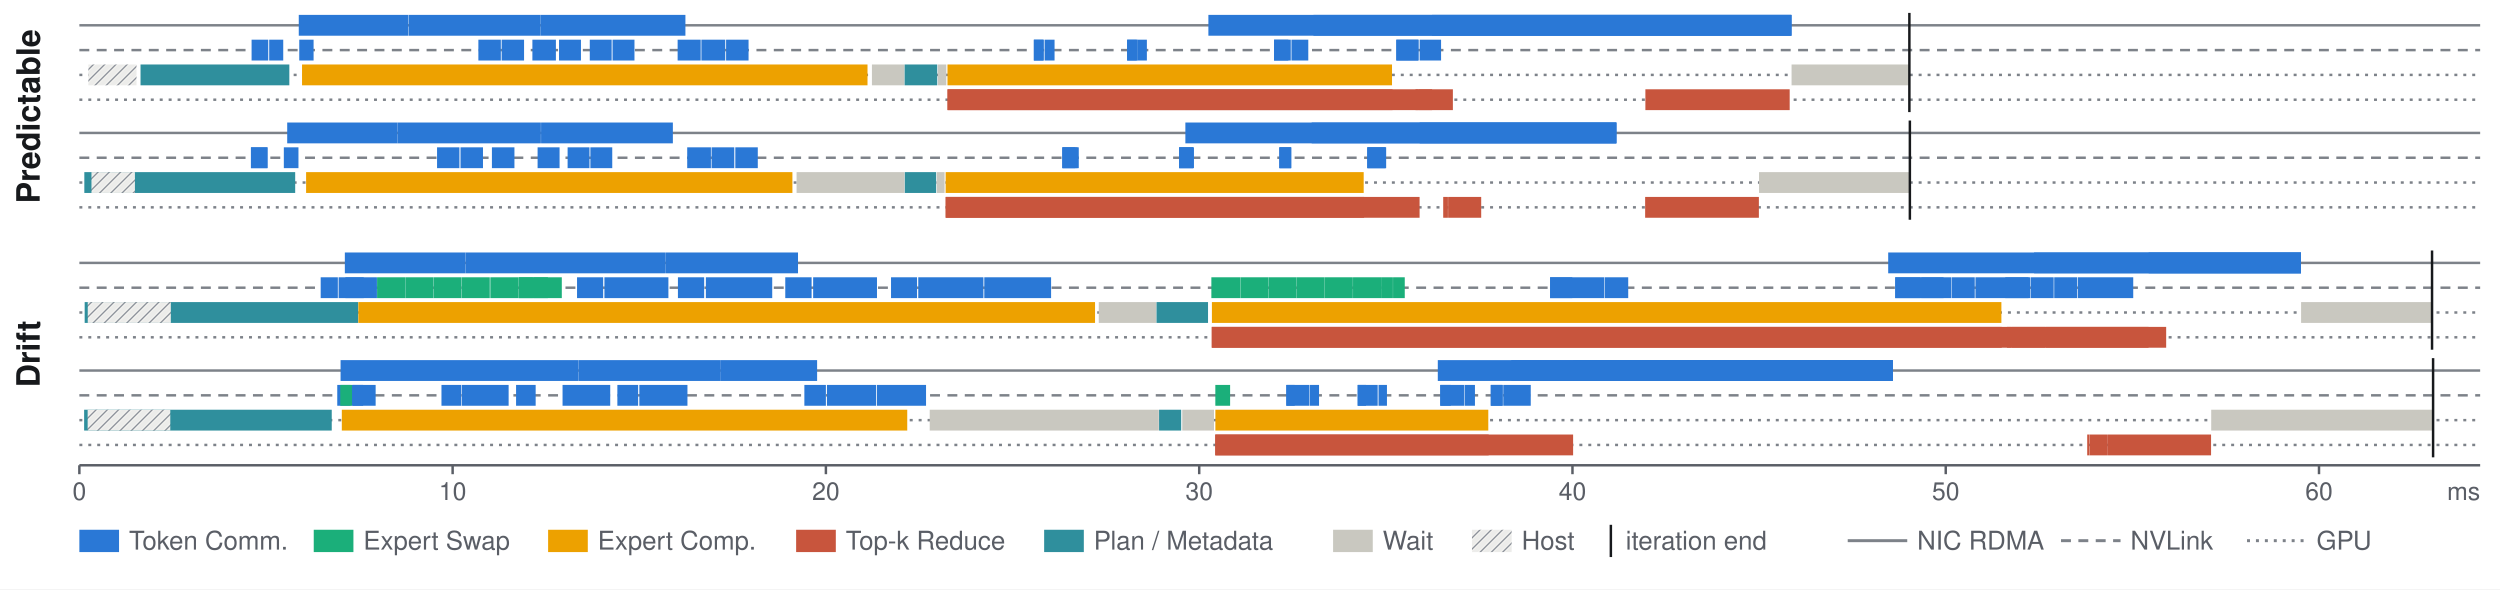
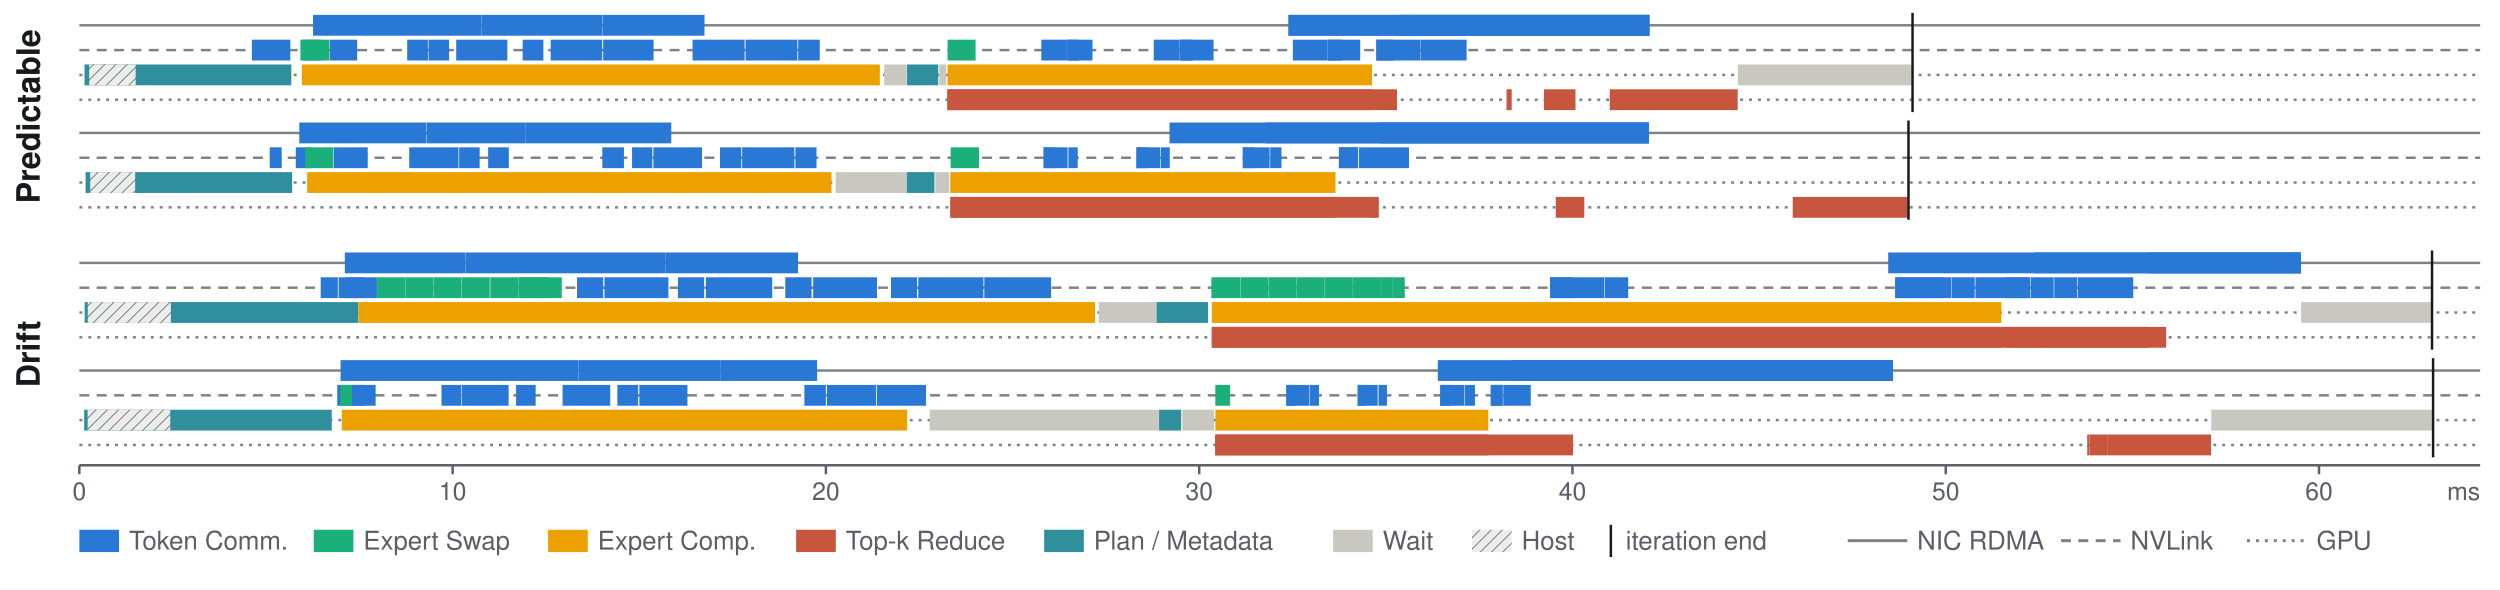
<svg xmlns="http://www.w3.org/2000/svg" width="504.0pt" height="118.8pt" viewBox="0 0 504.0 118.8" font-family="Helvetica, Arial, sans-serif">
  <rect width="504.0" height="118.8" fill="#ffffff" />
  <line x1="16.00" y1="5.10" x2="500.00" y2="5.10" stroke="#7d8289" stroke-width="0.5" />
-   <rect x="60.23" y="3.00" width="22.09" height="4.20" fill="#2a78d6" />
-   <rect x="82.38" y="3.00" width="26.54" height="4.20" fill="#2a78d6" />
-   <rect x="108.93" y="3.00" width="29.25" height="4.20" fill="#2a78d6" />
-   <rect x="243.61" y="3.00" width="117.54" height="4.20" fill="#2a78d6" />
-   <rect x="264.79" y="3.00" width="96.36" height="4.20" fill="#2a78d6" />
-   <rect x="288.70" y="3.00" width="72.45" height="4.20" fill="#2a78d6" />
+   <rect x="63.11" y="3.00" width="33.99" height="4.20" fill="#2a78d6" />
+   <rect x="97.11" y="3.00" width="24.34" height="4.20" fill="#2a78d6" />
+   <rect x="121.48" y="3.00" width="20.55" height="4.20" fill="#2a78d6" />
+   <rect x="259.76" y="3.00" width="72.74" height="4.20" fill="#2a78d6" />
+   <rect x="259.76" y="3.00" width="72.76" height="4.20" fill="#2a78d6" />
+   <rect x="281.66" y="3.00" width="50.86" height="4.20" fill="#2a78d6" />
  <line x1="16.00" y1="10.10" x2="500.00" y2="10.10" stroke="#7d8289" stroke-width="0.5" stroke-dasharray="2,1.5" />
-   <rect x="50.72" y="8.00" width="3.36" height="4.20" fill="#2a78d6" />
-   <rect x="54.27" y="8.00" width="2.83" height="4.20" fill="#2a78d6" />
-   <rect x="60.33" y="8.00" width="2.89" height="4.20" fill="#2a78d6" />
-   <rect x="96.44" y="8.00" width="4.53" height="4.20" fill="#2a78d6" />
-   <rect x="101.13" y="8.00" width="4.52" height="4.20" fill="#2a78d6" />
-   <rect x="107.33" y="8.00" width="4.74" height="4.20" fill="#2a78d6" />
-   <rect x="112.70" y="8.00" width="4.42" height="4.20" fill="#2a78d6" />
-   <rect x="118.90" y="8.00" width="4.41" height="4.20" fill="#2a78d6" />
-   <rect x="123.49" y="8.00" width="4.42" height="4.20" fill="#2a78d6" />
-   <rect x="136.61" y="8.00" width="4.65" height="4.20" fill="#2a78d6" />
-   <rect x="141.40" y="8.00" width="4.81" height="4.20" fill="#2a78d6" />
-   <rect x="146.38" y="8.00" width="4.53" height="4.20" fill="#2a78d6" />
-   <rect x="208.41" y="8.00" width="2.01" height="4.20" fill="#2a78d6" />
-   <rect x="208.44" y="8.00" width="1.92" height="4.20" fill="#2a78d6" />
-   <rect x="210.59" y="8.00" width="2.01" height="4.20" fill="#2a78d6" />
-   <rect x="227.21" y="8.00" width="1.96" height="4.20" fill="#2a78d6" />
-   <rect x="227.26" y="8.00" width="2.10" height="4.20" fill="#2a78d6" />
-   <rect x="229.31" y="8.00" width="1.90" height="4.20" fill="#2a78d6" />
-   <rect x="256.85" y="8.00" width="2.88" height="4.20" fill="#2a78d6" />
-   <rect x="256.85" y="8.00" width="3.37" height="4.20" fill="#2a78d6" />
-   <rect x="260.36" y="8.00" width="3.39" height="4.20" fill="#2a78d6" />
-   <rect x="281.50" y="8.00" width="4.43" height="4.20" fill="#2a78d6" />
-   <rect x="281.50" y="8.00" width="4.49" height="4.20" fill="#2a78d6" />
-   <rect x="286.20" y="8.00" width="4.32" height="4.20" fill="#2a78d6" />
+   <rect x="50.77" y="8.00" width="7.76" height="4.20" fill="#2a78d6" />
+   <rect x="61.10" y="8.00" width="3.59" height="4.20" fill="#2a78d6" />
+   <rect x="66.52" y="8.00" width="5.49" height="4.20" fill="#2a78d6" />
+   <rect x="82.09" y="8.00" width="4.18" height="4.20" fill="#2a78d6" />
+   <rect x="86.39" y="8.00" width="4.14" height="4.20" fill="#2a78d6" />
+   <rect x="91.97" y="8.00" width="10.31" height="4.20" fill="#2a78d6" />
+   <rect x="105.37" y="8.00" width="4.18" height="4.20" fill="#2a78d6" />
+   <rect x="111.02" y="8.00" width="10.39" height="4.20" fill="#2a78d6" />
+   <rect x="121.60" y="8.00" width="10.16" height="4.20" fill="#2a78d6" />
+   <rect x="139.62" y="8.00" width="10.50" height="4.20" fill="#2a78d6" />
+   <rect x="150.31" y="8.00" width="10.44" height="4.20" fill="#2a78d6" />
+   <rect x="160.91" y="8.00" width="4.35" height="4.20" fill="#2a78d6" />
+   <rect x="209.93" y="8.00" width="5.17" height="4.20" fill="#2a78d6" />
+   <rect x="215.13" y="8.00" width="5.12" height="4.20" fill="#2a78d6" />
+   <rect x="215.23" y="8.00" width="2.20" height="4.20" fill="#2a78d6" />
+   <rect x="232.59" y="8.00" width="5.24" height="4.20" fill="#2a78d6" />
+   <rect x="237.85" y="8.00" width="6.80" height="4.20" fill="#2a78d6" />
+   <rect x="237.94" y="8.00" width="2.53" height="4.20" fill="#2a78d6" />
+   <rect x="260.64" y="8.00" width="6.93" height="4.20" fill="#2a78d6" />
+   <rect x="267.59" y="8.00" width="6.63" height="4.20" fill="#2a78d6" />
+   <rect x="267.68" y="8.00" width="2.81" height="4.20" fill="#2a78d6" />
+   <rect x="277.46" y="8.00" width="3.52" height="4.20" fill="#2a78d6" />
+   <rect x="277.49" y="8.00" width="8.89" height="4.20" fill="#2a78d6" />
+   <rect x="286.43" y="8.00" width="9.24" height="4.20" fill="#2a78d6" />
  <line x1="16.00" y1="15.10" x2="500.00" y2="15.10" stroke="#7d8289" stroke-width="0.5" stroke-dasharray="0.6,1.2" />
-   <rect x="28.33" y="13.00" width="30.00" height="4.20" fill="#2f8f9d" />
-   <rect x="60.89" y="13.00" width="114.00" height="4.20" fill="#eda100" />
-   <rect x="175.78" y="13.00" width="6.55" height="4.20" fill="#c9c8c0" />
-   <rect x="182.37" y="13.00" width="6.58" height="4.20" fill="#2f8f9d" />
-   <rect x="189.08" y="13.00" width="1.70" height="4.20" fill="#c9c8c0" />
-   <rect x="191.01" y="13.00" width="89.62" height="4.20" fill="#eda100" />
-   <rect x="361.18" y="13.00" width="23.73" height="4.20" fill="#c9c8c0" />
+   <rect x="17.04" y="13.00" width="41.69" height="4.20" fill="#2f8f9d" />
+   <rect x="60.85" y="13.00" width="116.53" height="4.20" fill="#eda100" />
+   <rect x="178.25" y="13.00" width="4.54" height="4.20" fill="#c9c8c0" />
+   <rect x="182.86" y="13.00" width="6.29" height="4.20" fill="#2f8f9d" />
+   <rect x="189.34" y="13.00" width="1.41" height="4.20" fill="#c9c8c0" />
+   <rect x="191.02" y="13.00" width="85.58" height="4.20" fill="#eda100" />
+   <rect x="350.34" y="13.00" width="35.21" height="4.20" fill="#c9c8c0" />
  <line x1="16.00" y1="20.10" x2="500.00" y2="20.10" stroke="#7d8289" stroke-width="0.5" stroke-dasharray="0.6,1.2" />
-   <rect x="191.01" y="18.00" width="89.72" height="4.20" fill="#c8553d" />
-   <rect x="191.04" y="18.00" width="97.67" height="4.20" fill="#c8553d" />
-   <rect x="285.36" y="18.00" width="0.67" height="4.20" fill="#c8553d" />
-   <rect x="286.07" y="18.00" width="6.83" height="4.20" fill="#c8553d" />
-   <rect x="331.71" y="18.00" width="29.09" height="4.20" fill="#c8553d" />
-   <line x1="384.93" y1="2.60" x2="384.93" y2="22.60" stroke="#17191c" stroke-width="0.5" />
+   <rect x="190.98" y="18.00" width="85.69" height="4.20" fill="#c8553d" />
+   <rect x="191.01" y="18.00" width="90.63" height="4.20" fill="#c8553d" />
+   <rect x="303.72" y="18.00" width="1.04" height="4.20" fill="#c8553d" />
+   <rect x="311.27" y="18.00" width="6.35" height="4.20" fill="#c8553d" />
+   <rect x="324.53" y="18.00" width="25.79" height="4.20" fill="#c8553d" />
+   <line x1="385.57" y1="2.60" x2="385.57" y2="22.60" stroke="#17191c" stroke-width="0.5" />
  <line x1="16.00" y1="26.80" x2="500.00" y2="26.80" stroke="#7d8289" stroke-width="0.5" />
-   <rect x="57.90" y="24.70" width="22.18" height="4.20" fill="#2a78d6" />
-   <rect x="80.10" y="24.70" width="28.94" height="4.20" fill="#2a78d6" />
-   <rect x="109.08" y="24.70" width="26.57" height="4.20" fill="#2a78d6" />
-   <rect x="238.97" y="24.70" width="86.89" height="4.20" fill="#2a78d6" />
-   <rect x="264.43" y="24.70" width="61.43" height="4.20" fill="#2a78d6" />
-   <rect x="286.20" y="24.70" width="39.66" height="4.20" fill="#2a78d6" />
+   <rect x="60.34" y="24.70" width="25.61" height="4.20" fill="#2a78d6" />
+   <rect x="86.01" y="24.70" width="19.85" height="4.20" fill="#2a78d6" />
+   <rect x="105.88" y="24.70" width="29.45" height="4.20" fill="#2a78d6" />
+   <rect x="235.78" y="24.70" width="96.61" height="4.20" fill="#2a78d6" />
+   <rect x="255.04" y="24.70" width="77.36" height="4.20" fill="#2a78d6" />
+   <rect x="277.96" y="24.70" width="54.43" height="4.20" fill="#2a78d6" />
  <line x1="16.00" y1="31.80" x2="500.00" y2="31.80" stroke="#7d8289" stroke-width="0.5" stroke-dasharray="2,1.5" />
-   <rect x="50.58" y="29.70" width="3.31" height="4.20" fill="#2a78d6" />
-   <rect x="50.62" y="29.70" width="3.33" height="4.20" fill="#2a78d6" />
-   <rect x="57.22" y="29.70" width="2.95" height="4.20" fill="#2a78d6" />
-   <rect x="88.11" y="29.70" width="4.51" height="4.20" fill="#2a78d6" />
-   <rect x="92.84" y="29.70" width="4.53" height="4.20" fill="#2a78d6" />
-   <rect x="99.17" y="29.70" width="4.54" height="4.20" fill="#2a78d6" />
-   <rect x="108.38" y="29.70" width="4.43" height="4.20" fill="#2a78d6" />
-   <rect x="114.43" y="29.70" width="4.41" height="4.20" fill="#2a78d6" />
-   <rect x="119.02" y="29.70" width="4.41" height="4.20" fill="#2a78d6" />
-   <rect x="138.54" y="29.70" width="4.78" height="4.20" fill="#2a78d6" />
-   <rect x="143.45" y="29.70" width="4.58" height="4.20" fill="#2a78d6" />
-   <rect x="148.24" y="29.70" width="4.53" height="4.20" fill="#2a78d6" />
-   <rect x="214.18" y="29.70" width="2.59" height="4.20" fill="#2a78d6" />
-   <rect x="214.19" y="29.70" width="3.04" height="4.20" fill="#2a78d6" />
-   <rect x="214.19" y="29.70" width="3.29" height="4.20" fill="#2a78d6" />
-   <rect x="237.73" y="29.70" width="2.78" height="4.20" fill="#2a78d6" />
-   <rect x="237.73" y="29.70" width="2.81" height="4.20" fill="#2a78d6" />
-   <rect x="237.73" y="29.70" width="2.97" height="4.20" fill="#2a78d6" />
-   <rect x="257.94" y="29.70" width="2.31" height="4.20" fill="#2a78d6" />
-   <rect x="257.94" y="29.70" width="2.34" height="4.20" fill="#2a78d6" />
-   <rect x="257.94" y="29.70" width="2.40" height="4.20" fill="#2a78d6" />
-   <rect x="275.66" y="29.70" width="3.65" height="4.20" fill="#2a78d6" />
-   <rect x="275.67" y="29.70" width="3.66" height="4.20" fill="#2a78d6" />
-   <rect x="275.67" y="29.70" width="3.78" height="4.20" fill="#2a78d6" />
+   <rect x="54.38" y="29.70" width="2.41" height="4.20" fill="#2a78d6" />
+   <rect x="59.63" y="29.70" width="3.07" height="4.20" fill="#2a78d6" />
+   <rect x="67.28" y="29.70" width="6.86" height="4.20" fill="#2a78d6" />
+   <rect x="82.50" y="29.70" width="9.93" height="4.20" fill="#2a78d6" />
+   <rect x="92.56" y="29.70" width="4.14" height="4.20" fill="#2a78d6" />
+   <rect x="98.41" y="29.70" width="4.17" height="4.20" fill="#2a78d6" />
+   <rect x="121.43" y="29.70" width="4.36" height="4.20" fill="#2a78d6" />
+   <rect x="127.42" y="29.70" width="4.09" height="4.20" fill="#2a78d6" />
+   <rect x="131.72" y="29.70" width="9.81" height="4.20" fill="#2a78d6" />
+   <rect x="145.15" y="29.70" width="4.29" height="4.20" fill="#2a78d6" />
+   <rect x="149.61" y="29.70" width="10.54" height="4.20" fill="#2a78d6" />
+   <rect x="160.35" y="29.70" width="4.26" height="4.20" fill="#2a78d6" />
+   <rect x="210.40" y="29.70" width="2.22" height="4.20" fill="#2a78d6" />
+   <rect x="210.40" y="29.70" width="4.83" height="4.20" fill="#2a78d6" />
+   <rect x="215.39" y="29.70" width="1.88" height="4.20" fill="#2a78d6" />
+   <rect x="229.11" y="29.70" width="2.14" height="4.20" fill="#2a78d6" />
+   <rect x="229.11" y="29.70" width="4.77" height="4.20" fill="#2a78d6" />
+   <rect x="234.00" y="29.70" width="1.83" height="4.20" fill="#2a78d6" />
+   <rect x="250.55" y="29.70" width="2.24" height="4.20" fill="#2a78d6" />
+   <rect x="250.55" y="29.70" width="5.40" height="4.20" fill="#2a78d6" />
+   <rect x="256.07" y="29.70" width="2.28" height="4.20" fill="#2a78d6" />
+   <rect x="269.92" y="29.70" width="3.82" height="4.20" fill="#2a78d6" />
+   <rect x="269.93" y="29.70" width="3.86" height="4.20" fill="#2a78d6" />
+   <rect x="273.96" y="29.70" width="10.09" height="4.20" fill="#2a78d6" />
  <line x1="16.00" y1="36.80" x2="500.00" y2="36.80" stroke="#7d8289" stroke-width="0.5" stroke-dasharray="0.6,1.2" />
-   <rect x="17.00" y="34.70" width="42.51" height="4.20" fill="#2f8f9d" />
-   <rect x="61.71" y="34.70" width="98.04" height="4.20" fill="#eda100" />
-   <rect x="160.59" y="34.70" width="21.77" height="4.20" fill="#c9c8c0" />
-   <rect x="182.41" y="34.70" width="6.32" height="4.20" fill="#2f8f9d" />
-   <rect x="188.86" y="34.70" width="1.57" height="4.20" fill="#c9c8c0" />
-   <rect x="190.64" y="34.70" width="84.28" height="4.20" fill="#eda100" />
-   <rect x="354.62" y="34.70" width="30.39" height="4.20" fill="#c9c8c0" />
+   <rect x="17.25" y="34.70" width="41.65" height="4.20" fill="#2f8f9d" />
+   <rect x="61.92" y="34.70" width="105.71" height="4.20" fill="#eda100" />
+   <rect x="168.46" y="34.70" width="14.25" height="4.20" fill="#c9c8c0" />
+   <rect x="182.77" y="34.70" width="5.62" height="4.20" fill="#2f8f9d" />
+   <rect x="188.56" y="34.70" width="2.79" height="4.20" fill="#c9c8c0" />
+   <rect x="191.58" y="34.70" width="77.66" height="4.20" fill="#eda100" />
  <line x1="16.00" y1="41.80" x2="500.00" y2="41.80" stroke="#7d8289" stroke-width="0.5" stroke-dasharray="0.6,1.2" />
-   <rect x="190.64" y="39.70" width="84.36" height="4.20" fill="#c8553d" />
-   <rect x="190.66" y="39.70" width="95.53" height="4.20" fill="#c8553d" />
-   <rect x="290.95" y="39.70" width="0.95" height="4.20" fill="#c8553d" />
-   <rect x="291.94" y="39.70" width="6.67" height="4.20" fill="#c8553d" />
-   <rect x="331.66" y="39.70" width="22.93" height="4.20" fill="#c8553d" />
-   <line x1="385.03" y1="24.30" x2="385.03" y2="44.30" stroke="#17191c" stroke-width="0.5" />
+   <rect x="191.58" y="39.70" width="77.73" height="4.20" fill="#c8553d" />
+   <rect x="191.62" y="39.70" width="86.35" height="4.20" fill="#c8553d" />
+   <rect x="276.70" y="39.70" width="0.71" height="4.20" fill="#c8553d" />
+   <rect x="313.64" y="39.70" width="5.76" height="4.20" fill="#c8553d" />
+   <rect x="361.41" y="39.70" width="23.17" height="4.20" fill="#c8553d" />
+   <line x1="384.75" y1="24.30" x2="384.75" y2="44.30" stroke="#17191c" stroke-width="0.5" />
  <line x1="16.00" y1="53.00" x2="500.00" y2="53.00" stroke="#7d8289" stroke-width="0.5" />
  <rect x="69.52" y="50.90" width="24.35" height="4.20" fill="#2a78d6" />
  <rect x="93.89" y="50.90" width="40.18" height="4.20" fill="#2a78d6" />
  <rect x="134.11" y="50.90" width="26.77" height="4.20" fill="#2a78d6" />
  <rect x="380.66" y="50.90" width="83.21" height="4.20" fill="#2a78d6" />
  <rect x="410.07" y="50.90" width="53.80" height="4.20" fill="#2a78d6" />
  <rect x="433.17" y="50.90" width="30.70" height="4.20" fill="#2a78d6" />
  <line x1="16.00" y1="58.00" x2="500.00" y2="58.00" stroke="#7d8289" stroke-width="0.5" stroke-dasharray="2,1.5" />
  <rect x="64.65" y="55.90" width="3.46" height="4.20" fill="#2a78d6" />
  <rect x="68.26" y="55.90" width="7.73" height="4.20" fill="#2a78d6" />
  <rect x="69.63" y="55.90" width="3.70" height="4.20" fill="#2a78d6" />
  <rect x="116.33" y="55.90" width="5.27" height="4.20" fill="#2a78d6" />
  <rect x="121.85" y="55.90" width="12.90" height="4.20" fill="#2a78d6" />
  <rect x="136.67" y="55.90" width="5.29" height="4.20" fill="#2a78d6" />
  <rect x="142.30" y="55.90" width="13.38" height="4.20" fill="#2a78d6" />
  <rect x="158.31" y="55.90" width="5.31" height="4.20" fill="#2a78d6" />
  <rect x="163.93" y="55.90" width="12.87" height="4.20" fill="#2a78d6" />
  <rect x="179.63" y="55.90" width="5.25" height="4.20" fill="#2a78d6" />
  <rect x="185.12" y="55.90" width="13.14" height="4.20" fill="#2a78d6" />
  <rect x="198.43" y="55.90" width="13.47" height="4.20" fill="#2a78d6" />
  <rect x="312.50" y="55.90" width="4.48" height="4.20" fill="#2a78d6" />
  <rect x="312.50" y="55.90" width="10.95" height="4.20" fill="#2a78d6" />
  <rect x="323.56" y="55.90" width="4.69" height="4.20" fill="#2a78d6" />
  <rect x="382.08" y="55.90" width="5.11" height="4.20" fill="#2a78d6" />
  <rect x="382.08" y="55.90" width="11.34" height="4.20" fill="#2a78d6" />
  <rect x="387.32" y="55.90" width="4.50" height="4.20" fill="#2a78d6" />
  <rect x="393.52" y="55.90" width="4.59" height="4.20" fill="#2a78d6" />
  <rect x="398.25" y="55.90" width="11.09" height="4.20" fill="#2a78d6" />
  <rect x="404.26" y="55.90" width="4.70" height="4.20" fill="#2a78d6" />
  <rect x="409.45" y="55.90" width="4.57" height="4.20" fill="#2a78d6" />
  <rect x="414.13" y="55.90" width="4.61" height="4.20" fill="#2a78d6" />
  <rect x="418.87" y="55.90" width="11.19" height="4.20" fill="#2a78d6" />
  <line x1="16.00" y1="63.00" x2="500.00" y2="63.00" stroke="#7d8289" stroke-width="0.5" stroke-dasharray="0.6,1.2" />
  <rect x="17.07" y="60.90" width="55.14" height="4.20" fill="#2f8f9d" />
  <rect x="72.24" y="60.90" width="148.52" height="4.20" fill="#eda100" />
  <rect x="221.51" y="60.90" width="11.59" height="4.20" fill="#c9c8c0" />
  <rect x="233.15" y="60.90" width="10.39" height="4.20" fill="#2f8f9d" />
  <rect x="244.32" y="60.90" width="159.16" height="4.20" fill="#eda100" />
  <rect x="463.90" y="60.90" width="26.38" height="4.20" fill="#c9c8c0" />
  <line x1="16.00" y1="68.00" x2="500.00" y2="68.00" stroke="#7d8289" stroke-width="0.5" stroke-dasharray="0.6,1.2" />
  <rect x="244.29" y="65.90" width="159.26" height="4.20" fill="#c8553d" />
  <rect x="244.30" y="65.90" width="188.85" height="4.20" fill="#c8553d" />
  <rect x="404.60" y="65.90" width="0.87" height="4.20" fill="#c8553d" />
  <rect x="405.51" y="65.90" width="6.81" height="4.20" fill="#c8553d" />
  <rect x="412.38" y="65.90" width="24.32" height="4.20" fill="#c8553d" />
  <line x1="490.30" y1="50.50" x2="490.30" y2="70.50" stroke="#17191c" stroke-width="0.5" />
  <line x1="16.00" y1="74.70" x2="500.00" y2="74.70" stroke="#7d8289" stroke-width="0.5" />
  <rect x="68.66" y="72.60" width="47.88" height="4.20" fill="#2a78d6" />
  <rect x="116.58" y="72.60" width="28.74" height="4.20" fill="#2a78d6" />
  <rect x="145.33" y="72.60" width="19.40" height="4.20" fill="#2a78d6" />
  <rect x="289.86" y="72.60" width="91.73" height="4.20" fill="#2a78d6" />
  <rect x="304.67" y="72.60" width="76.93" height="4.20" fill="#2a78d6" />
  <rect x="317.13" y="72.60" width="64.46" height="4.20" fill="#2a78d6" />
  <line x1="16.00" y1="79.70" x2="500.00" y2="79.70" stroke="#7d8289" stroke-width="0.5" stroke-dasharray="2,1.5" />
  <rect x="67.99" y="77.60" width="2.72" height="4.20" fill="#2a78d6" />
  <rect x="70.90" y="77.60" width="4.83" height="4.20" fill="#2a78d6" />
  <rect x="71.07" y="77.60" width="2.14" height="4.20" fill="#2a78d6" />
  <rect x="89.00" y="77.60" width="4.00" height="4.20" fill="#2a78d6" />
  <rect x="93.12" y="77.60" width="9.42" height="4.20" fill="#2a78d6" />
  <rect x="104.04" y="77.60" width="3.95" height="4.20" fill="#2a78d6" />
  <rect x="113.41" y="77.60" width="9.61" height="4.20" fill="#2a78d6" />
  <rect x="124.46" y="77.60" width="4.19" height="4.20" fill="#2a78d6" />
  <rect x="128.89" y="77.60" width="9.70" height="4.20" fill="#2a78d6" />
  <rect x="162.16" y="77.60" width="4.34" height="4.20" fill="#2a78d6" />
  <rect x="166.71" y="77.60" width="9.92" height="4.20" fill="#2a78d6" />
  <rect x="176.79" y="77.60" width="9.90" height="4.20" fill="#2a78d6" />
  <rect x="259.32" y="77.60" width="1.70" height="4.20" fill="#2a78d6" />
  <rect x="259.33" y="77.60" width="4.57" height="4.20" fill="#2a78d6" />
  <rect x="264.00" y="77.60" width="1.92" height="4.20" fill="#2a78d6" />
  <rect x="273.71" y="77.60" width="1.68" height="4.20" fill="#2a78d6" />
  <rect x="273.71" y="77.60" width="4.03" height="4.20" fill="#2a78d6" />
  <rect x="277.91" y="77.60" width="1.70" height="4.20" fill="#2a78d6" />
  <rect x="290.36" y="77.60" width="2.13" height="4.20" fill="#2a78d6" />
  <rect x="290.36" y="77.60" width="4.78" height="4.20" fill="#2a78d6" />
  <rect x="295.25" y="77.60" width="2.10" height="4.20" fill="#2a78d6" />
  <rect x="300.54" y="77.60" width="2.35" height="4.20" fill="#2a78d6" />
  <rect x="300.54" y="77.60" width="2.42" height="4.20" fill="#2a78d6" />
  <rect x="303.06" y="77.60" width="5.54" height="4.20" fill="#2a78d6" />
  <line x1="16.00" y1="84.70" x2="500.00" y2="84.70" stroke="#7d8289" stroke-width="0.5" stroke-dasharray="0.6,1.2" />
  <rect x="16.96" y="82.60" width="49.92" height="4.20" fill="#2f8f9d" />
  <rect x="68.91" y="82.60" width="113.99" height="4.20" fill="#eda100" />
  <rect x="187.43" y="82.60" width="46.19" height="4.20" fill="#c9c8c0" />
  <rect x="233.67" y="82.60" width="4.46" height="4.20" fill="#2f8f9d" />
  <rect x="238.34" y="82.60" width="6.40" height="4.20" fill="#c9c8c0" />
  <rect x="245.02" y="82.60" width="55.02" height="4.20" fill="#eda100" />
  <rect x="445.78" y="82.60" width="44.71" height="4.20" fill="#c9c8c0" />
  <line x1="16.00" y1="89.70" x2="500.00" y2="89.70" stroke="#7d8289" stroke-width="0.5" stroke-dasharray="0.6,1.2" />
  <rect x="244.98" y="87.60" width="55.14" height="4.20" fill="#c8553d" />
  <rect x="245.02" y="87.60" width="72.12" height="4.20" fill="#c8553d" />
  <rect x="420.78" y="87.60" width="0.43" height="4.20" fill="#c8553d" />
  <rect x="421.24" y="87.60" width="3.70" height="4.20" fill="#c8553d" />
  <rect x="424.97" y="87.60" width="20.78" height="4.20" fill="#c8553d" />
  <line x1="490.51" y1="72.20" x2="490.51" y2="92.20" stroke="#17191c" stroke-width="0.5" />
+   <rect x="60.56" y="8.00" width="5.88" height="4.20" fill="#1baf7a" />
+   <rect x="191.03" y="8.00" width="5.65" height="4.20" fill="#1baf7a" />
+   <rect x="61.53" y="29.70" width="5.67" height="4.20" fill="#1baf7a" />
+   <rect x="191.65" y="29.70" width="5.71" height="4.20" fill="#1baf7a" />
  <rect x="76.02" y="55.90" width="5.66" height="4.20" fill="#1baf7a" />
  <rect x="81.71" y="55.90" width="5.65" height="4.20" fill="#1baf7a" />
  <rect x="87.39" y="55.90" width="5.65" height="4.20" fill="#1baf7a" />
  <rect x="93.08" y="55.90" width="5.66" height="4.20" fill="#1baf7a" />
  <rect x="98.85" y="55.90" width="5.65" height="4.20" fill="#1baf7a" />
  <rect x="104.52" y="55.90" width="2.92" height="4.20" fill="#1baf7a" />
  <rect x="104.60" y="55.90" width="8.66" height="4.20" fill="#1baf7a" />
  <rect x="107.50" y="55.90" width="2.96" height="4.20" fill="#1baf7a" />
  <rect x="244.21" y="55.90" width="5.83" height="4.20" fill="#1baf7a" />
  <rect x="250.07" y="55.90" width="5.66" height="4.20" fill="#1baf7a" />
  <rect x="255.75" y="55.90" width="5.65" height="4.20" fill="#1baf7a" />
  <rect x="261.42" y="55.90" width="5.64" height="4.20" fill="#1baf7a" />
  <rect x="267.09" y="55.90" width="5.64" height="4.20" fill="#1baf7a" />
  <rect x="272.77" y="55.90" width="5.65" height="4.20" fill="#1baf7a" />
  <rect x="278.43" y="55.90" width="2.38" height="4.20" fill="#1baf7a" />
  <rect x="280.84" y="55.90" width="2.36" height="4.20" fill="#1baf7a" />
  <rect x="68.60" y="77.60" width="2.37" height="4.20" fill="#1baf7a" />
  <rect x="245.01" y="77.60" width="2.98" height="4.20" fill="#1baf7a" />
  <line x1="16.00" y1="93.80" x2="500.00" y2="93.80" stroke="#5a5e66" stroke-width="0.5" />
  <line x1="16.00" y1="93.80" x2="16.00" y2="95.60" stroke="#5a5e66" stroke-width="0.5" />
  <text x="16.00" y="100.80" font-size="5" text-anchor="middle" fill="#5a5e66">0</text>
  <line x1="91.25" y1="93.80" x2="91.25" y2="95.60" stroke="#5a5e66" stroke-width="0.5" />
  <text x="91.25" y="100.80" font-size="5" text-anchor="middle" fill="#5a5e66">10</text>
  <line x1="166.50" y1="93.80" x2="166.50" y2="95.60" stroke="#5a5e66" stroke-width="0.5" />
  <text x="166.50" y="100.80" font-size="5" text-anchor="middle" fill="#5a5e66">20</text>
  <line x1="241.76" y1="93.80" x2="241.76" y2="95.60" stroke="#5a5e66" stroke-width="0.5" />
  <text x="241.76" y="100.80" font-size="5" text-anchor="middle" fill="#5a5e66">30</text>
  <line x1="317.01" y1="93.80" x2="317.01" y2="95.60" stroke="#5a5e66" stroke-width="0.5" />
  <text x="317.01" y="100.80" font-size="5" text-anchor="middle" fill="#5a5e66">40</text>
  <line x1="392.26" y1="93.80" x2="392.26" y2="95.60" stroke="#5a5e66" stroke-width="0.5" />
  <text x="392.26" y="100.80" font-size="5" text-anchor="middle" fill="#5a5e66">50</text>
  <line x1="467.51" y1="93.80" x2="467.51" y2="95.60" stroke="#5a5e66" stroke-width="0.5" />
  <text x="467.51" y="100.80" font-size="5" text-anchor="middle" fill="#5a5e66">60</text>
  <text x="500.00" y="100.80" font-size="5" text-anchor="end" fill="#5a5e66">ms</text>
  <rect x="16.00" y="106.80" width="8.00" height="4.50" fill="#2a78d6" />
  <text x="26.00" y="110.80" font-size="5.2" text-anchor="start" fill="#5a5e66">Token Comm.</text>
  <rect x="63.25" y="106.80" width="8.00" height="4.50" fill="#1baf7a" />
  <text x="73.25" y="110.80" font-size="5.2" text-anchor="start" fill="#5a5e66">Expert Swap</text>
  <rect x="110.50" y="106.80" width="8.00" height="4.50" fill="#eda100" />
  <text x="120.50" y="110.80" font-size="5.2" text-anchor="start" fill="#5a5e66">Expert Comp.</text>
  <rect x="160.50" y="106.80" width="8.00" height="4.50" fill="#c8553d" />
  <text x="170.50" y="110.80" font-size="5.2" text-anchor="start" fill="#5a5e66">Top-k Reduce</text>
  <rect x="210.50" y="106.80" width="8.00" height="4.50" fill="#2f8f9d" />
  <text x="220.50" y="110.80" font-size="5.2" text-anchor="start" fill="#5a5e66">Plan / Metadata</text>
  <rect x="268.75" y="106.80" width="8.00" height="4.50" fill="#c9c8c0" />
  <text x="278.75" y="110.80" font-size="5.2" text-anchor="start" fill="#5a5e66">Wait</text>
  <text x="306.75" y="110.80" font-size="5.2" text-anchor="start" fill="#5a5e66">Host</text>
  <line x1="324.75" y1="105.80" x2="324.75" y2="112.30" stroke="#17191c" stroke-width="0.5" />
  <text x="327.75" y="110.80" font-size="5.2" text-anchor="start" fill="#5a5e66">iteration end</text>
  <line x1="372.50" y1="109.00" x2="384.50" y2="109.00" stroke="#7d8289" stroke-width="0.6" />
  <text x="386.50" y="110.80" font-size="5.2" text-anchor="start" fill="#5a5e66">NIC RDMA</text>
  <line x1="415.50" y1="109.00" x2="427.50" y2="109.00" stroke="#7d8289" stroke-width="0.6" stroke-dasharray="2,1.5" />
  <text x="429.50" y="110.80" font-size="5.2" text-anchor="start" fill="#5a5e66">NVLink</text>
  <line x1="453.00" y1="109.00" x2="465.00" y2="109.00" stroke="#7d8289" stroke-width="0.6" stroke-dasharray="0.6,1.2" />
  <text x="467.00" y="110.80" font-size="5.2" text-anchor="start" fill="#5a5e66">GPU</text>
  <defs>
    <pattern id="hosthatch" patternUnits="userSpaceOnUse" width="1.6" height="1.6" patternTransform="rotate(45)">
      <rect width="1.6" height="1.6" fill="#ececea" />
      <line x1="0" y1="0" x2="0" y2="1.6" stroke="#8a8f98" stroke-width="0.45" />
    </pattern>
  </defs>
  <text x="8.00" y="23.45" font-size="6.5" text-anchor="middle" fill="#17191c" transform="rotate(-90 8.00 23.45)" font-weight="bold">Predictable</text>
-   <rect x="17.81" y="13.00" width="9.71" height="4.20" fill="url(#hosthatch)" />
-   <rect x="18.44" y="34.70" width="8.76" height="4.20" fill="url(#hosthatch)" />
+   <rect x="17.98" y="13.00" width="9.37" height="4.20" fill="url(#hosthatch)" />
+   <rect x="18.19" y="34.70" width="9.06" height="4.20" fill="url(#hosthatch)" />
  <text x="8.00" y="71.35" font-size="6.5" text-anchor="middle" fill="#17191c" transform="rotate(-90 8.00 71.35)" font-weight="bold">Drift</text>
  <rect x="17.69" y="60.90" width="16.75" height="4.20" fill="url(#hosthatch)" />
  <rect x="17.67" y="82.60" width="16.66" height="4.20" fill="url(#hosthatch)" />
  <rect x="296.75" y="106.80" width="8.00" height="4.50" fill="url(#hosthatch)" />
</svg>
